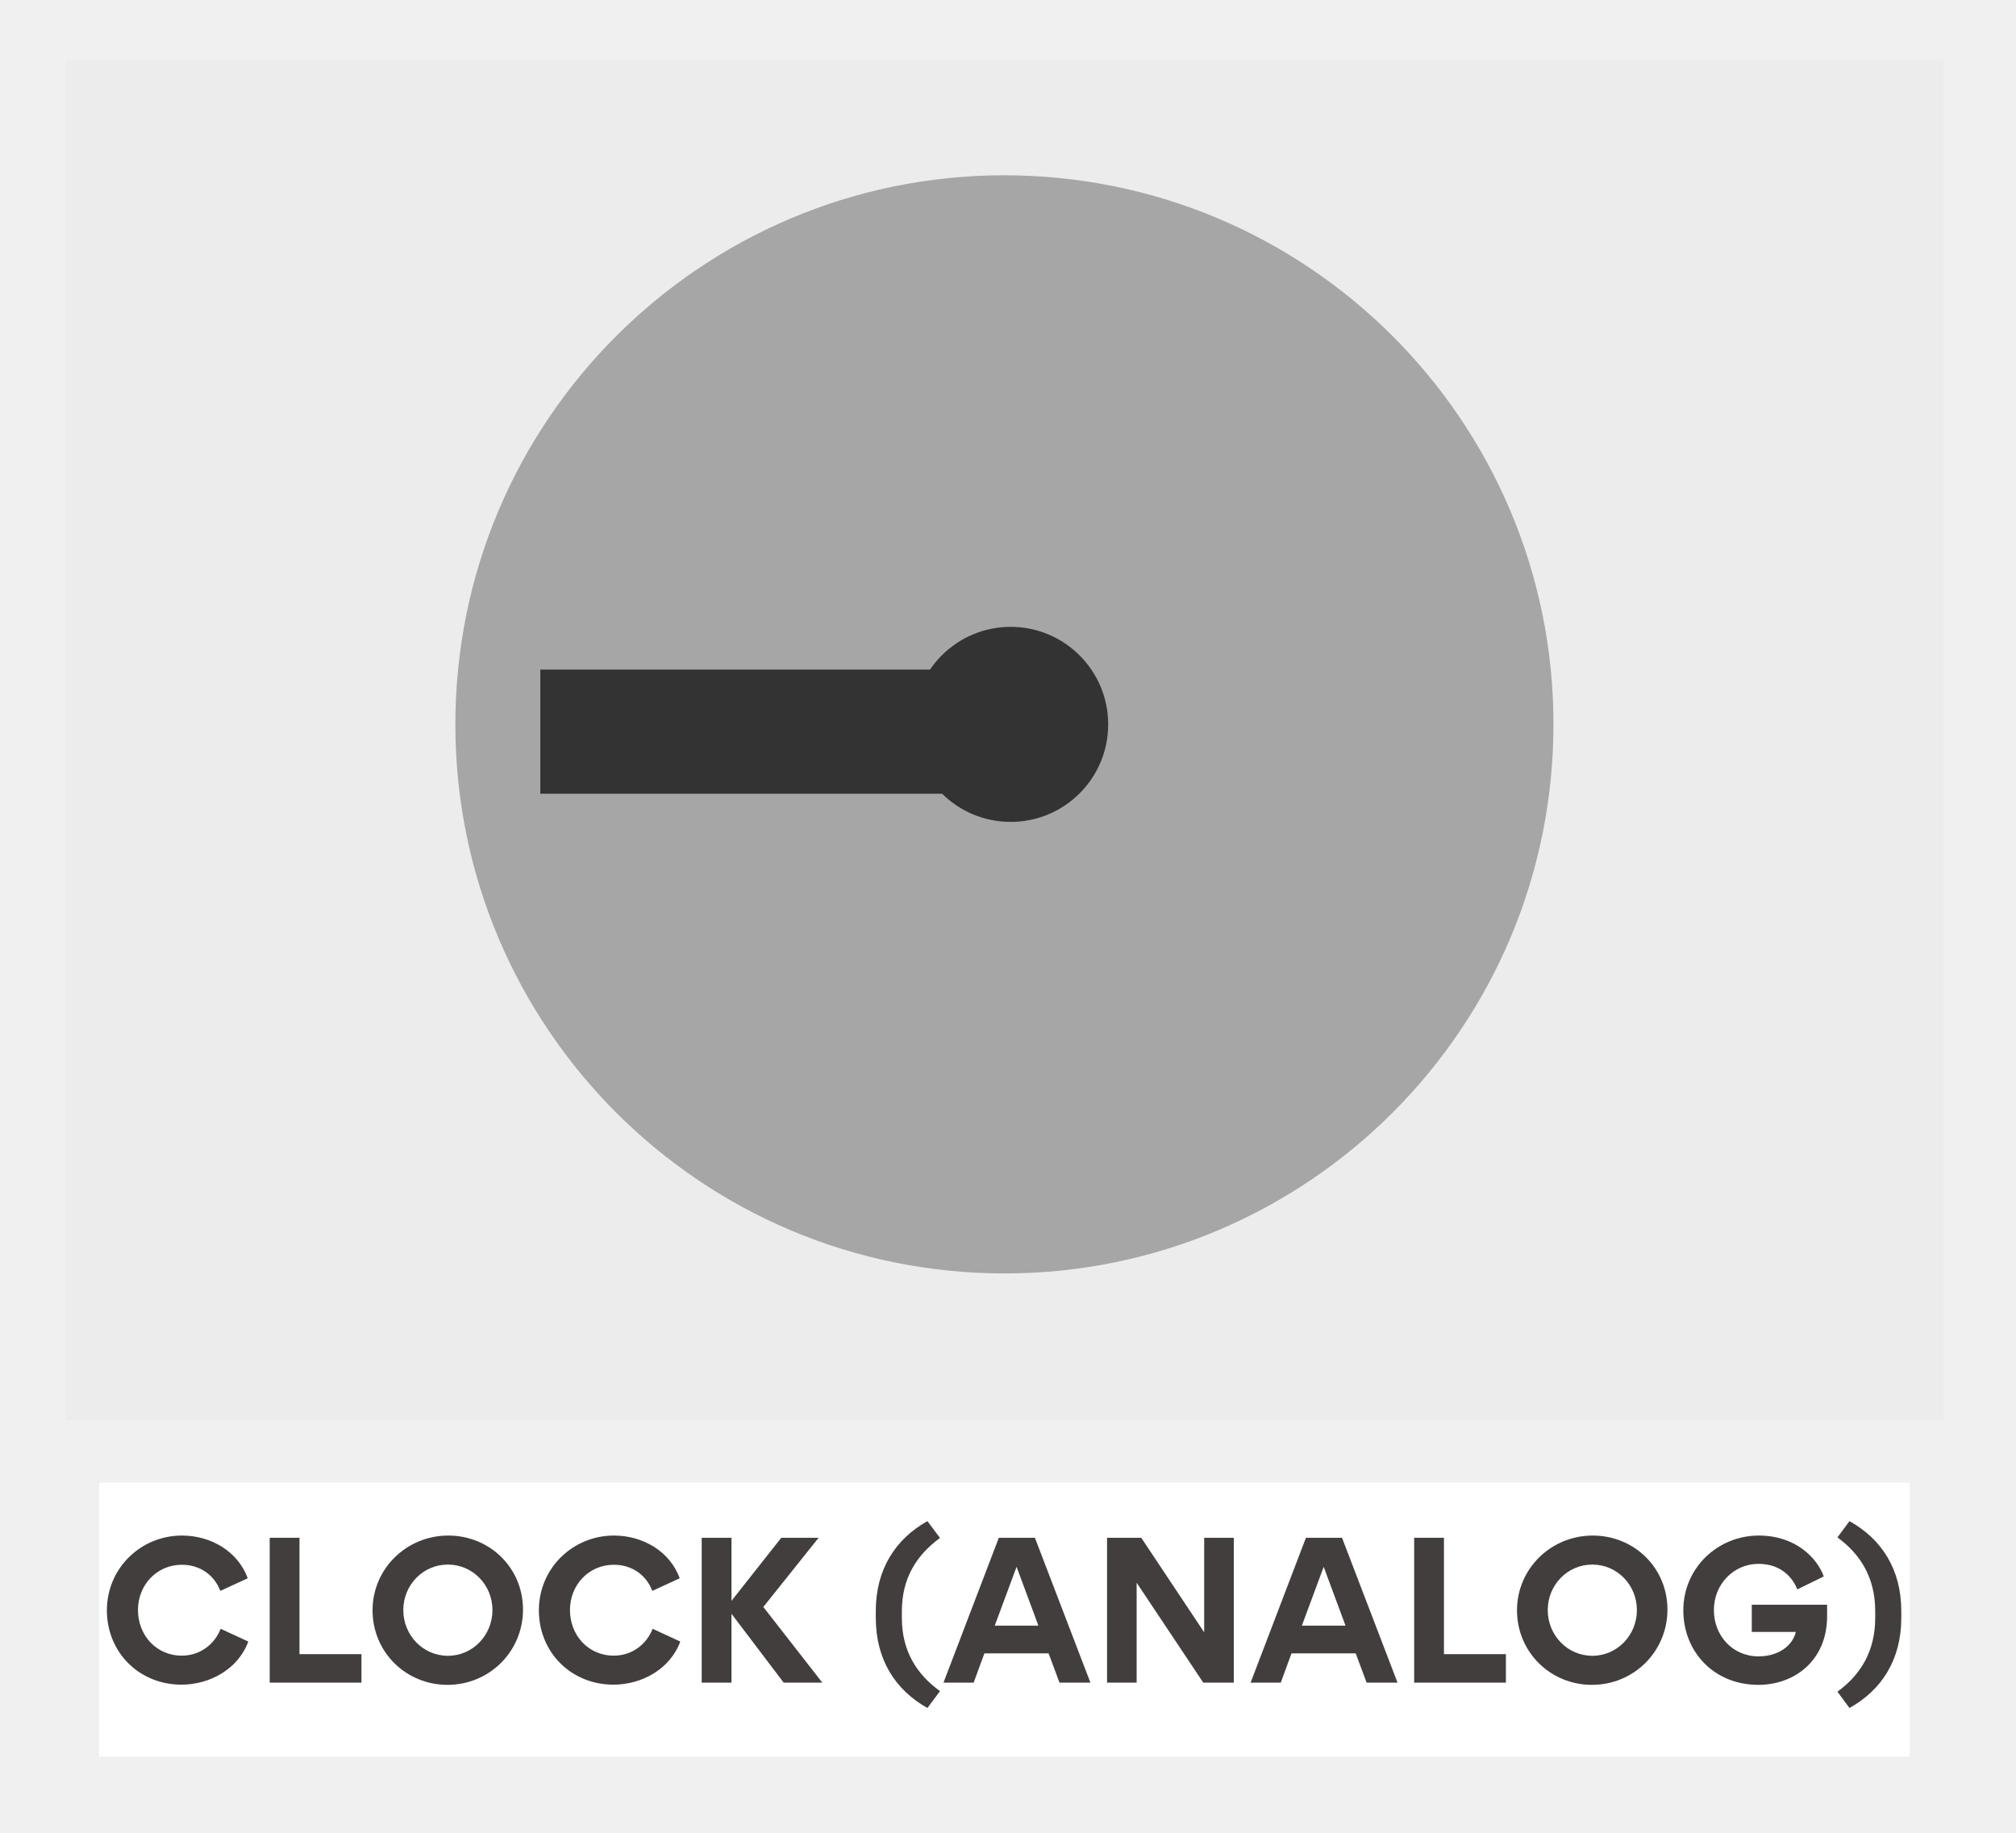
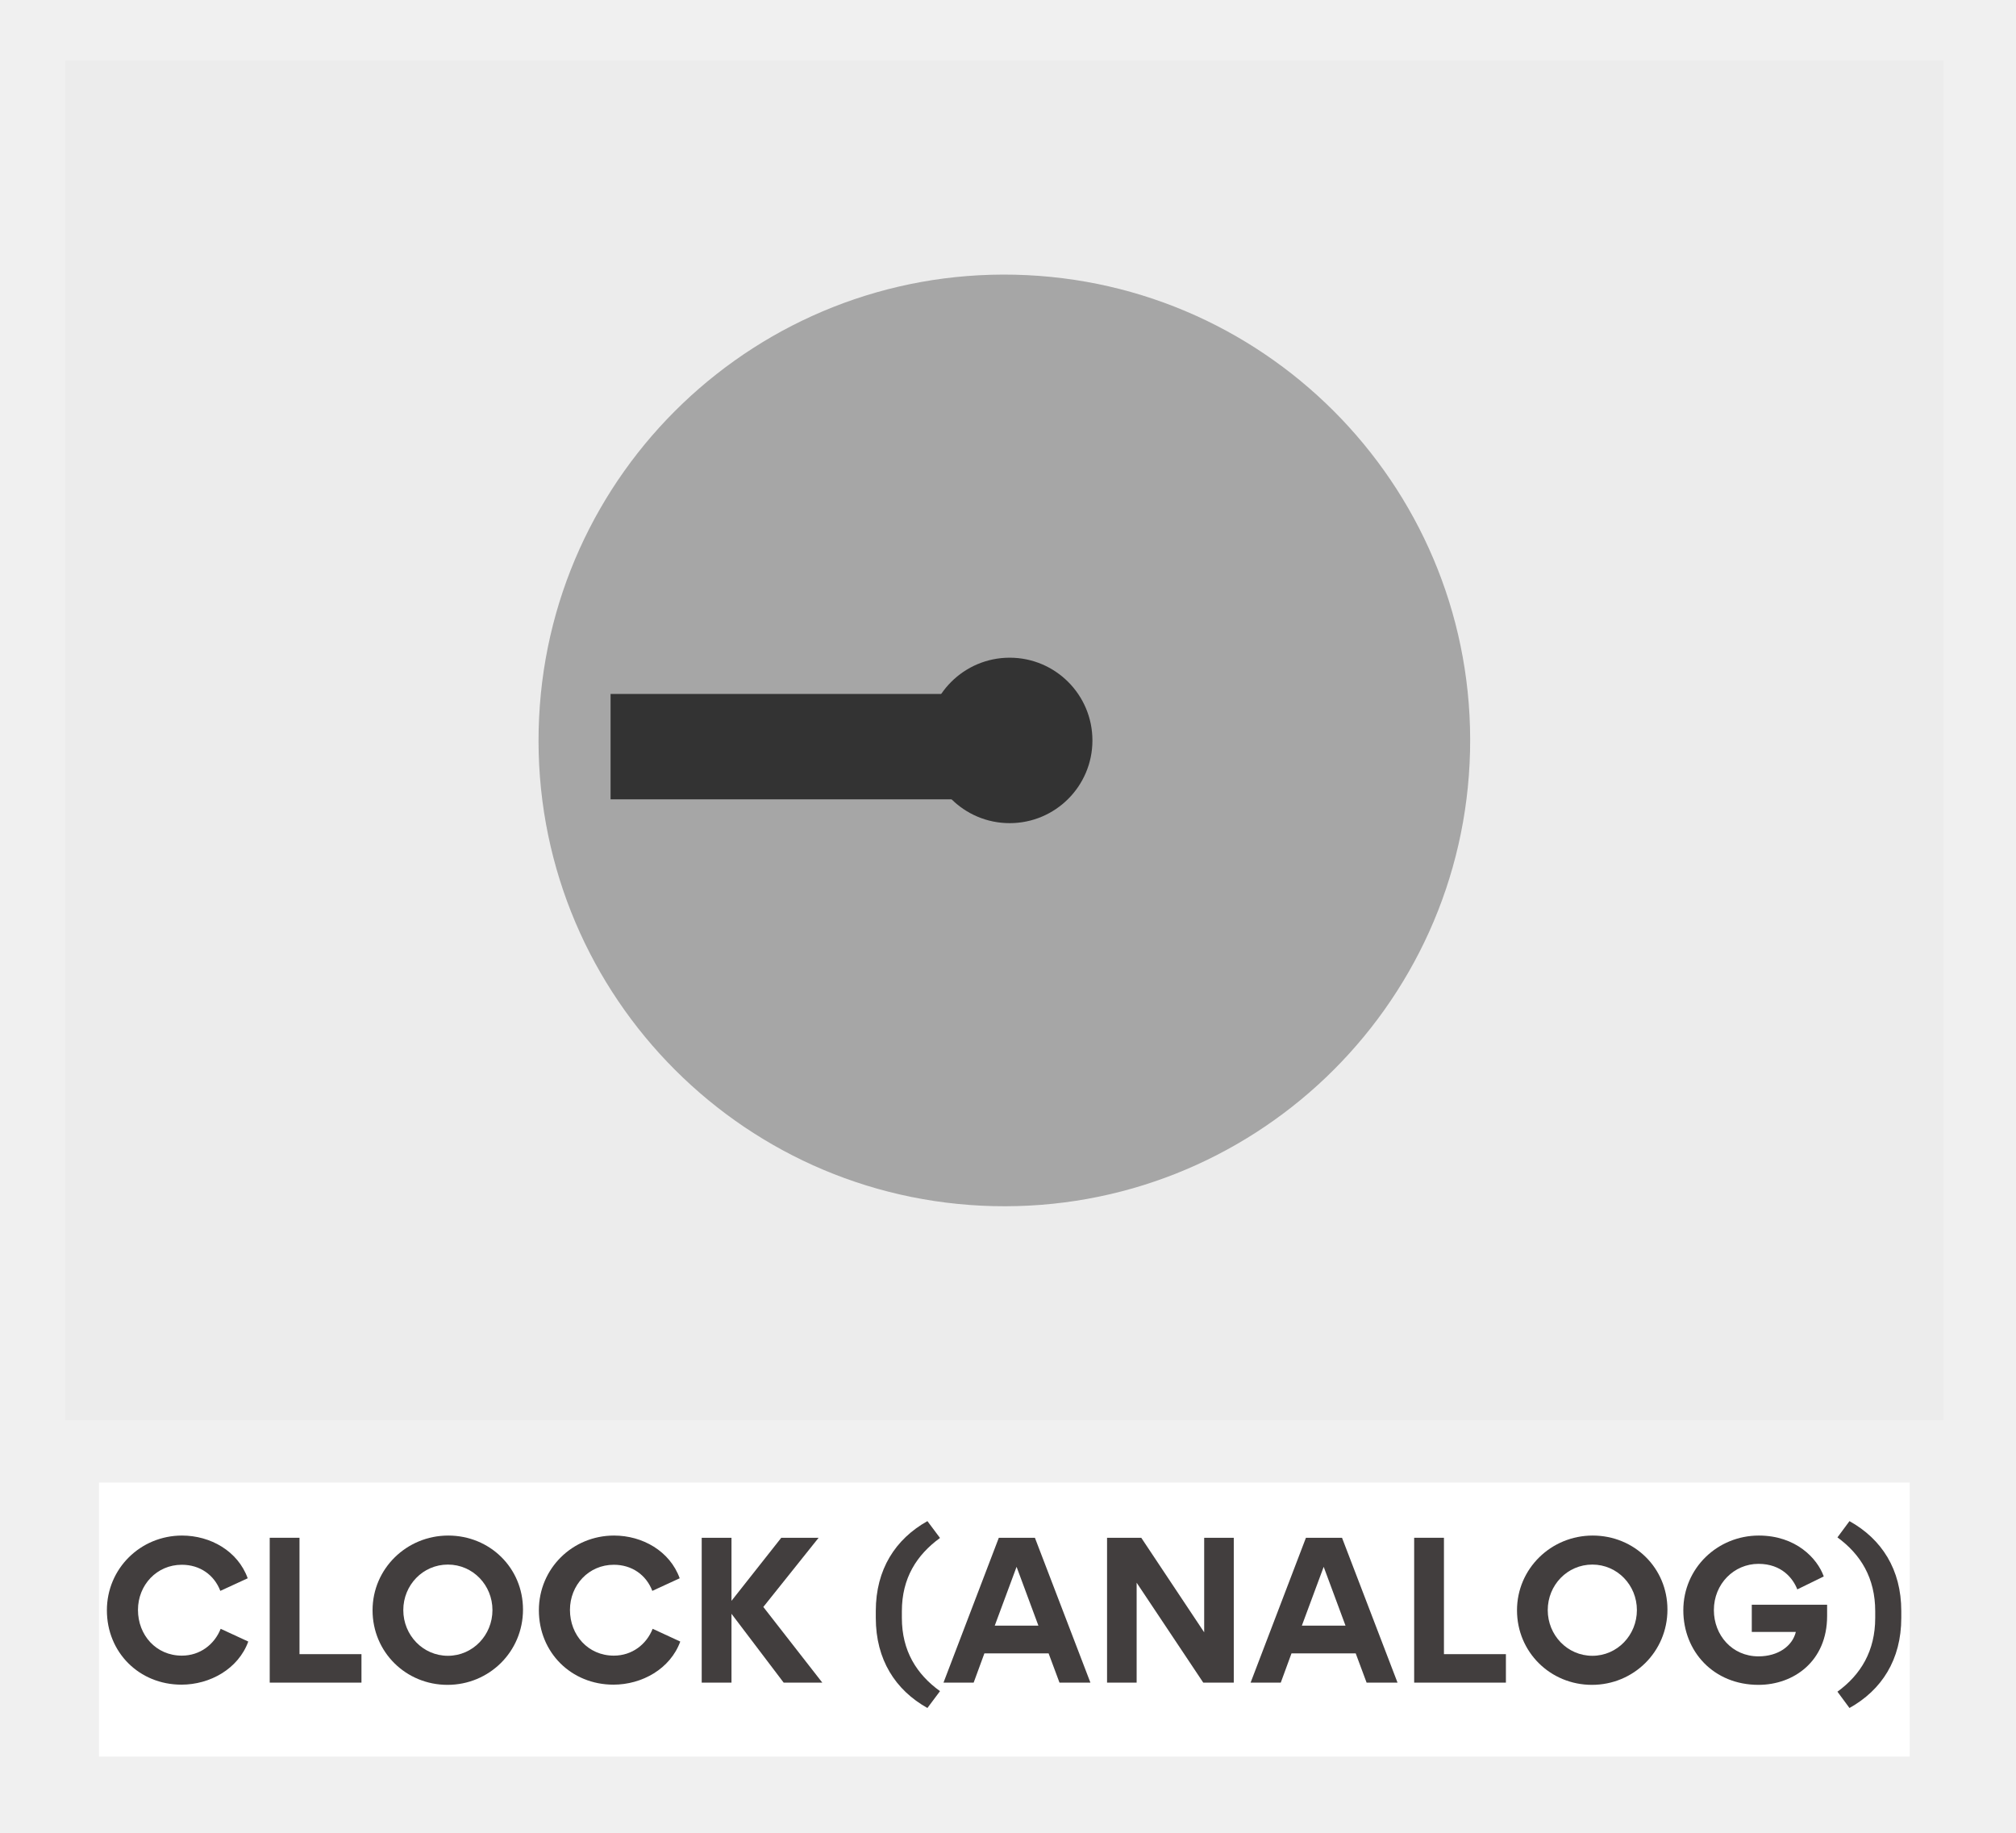
<svg xmlns="http://www.w3.org/2000/svg" width="275" zoomAndPan="magnify" viewBox="0 0 206.25 187.5" height="250" preserveAspectRatio="xMidYMid meet" version="1.0">
  <defs>
    <g />
-     <clipPath id="8dd41ec3dd">
+     <clipPath id="4ffa0ad5ed">
      <path d="M 6.664 6.203 L 198.84 6.203 L 198.84 145.293 L 6.664 145.293 Z M 6.664 6.203 " clip-rule="nonzero" />
    </clipPath>
-     <clipPath id="7acc6404e7">
-       <path d="M 46 17 L 159 17 L 159 131 L 46 131 Z M 46 17 " clip-rule="nonzero" />
+     <clipPath id="332ea28ad9">
+       <path d="M 55 28 L 151 28 L 151 124 L 55 124 Z M 55 28 " clip-rule="nonzero" />
    </clipPath>
-     <clipPath id="a3c3326c16">
-       <path d="M 47.91 16.645 L 160.223 19.258 L 157.605 131.57 L 45.293 128.953 Z M 47.91 16.645 " clip-rule="nonzero" />
+     <clipPath id="253916e725">
+       <path d="M 56.219 26.996 L 151.504 29.215 L 149.285 124.5 L 53.996 122.281 Z M 56.219 26.996 " clip-rule="nonzero" />
    </clipPath>
-     <clipPath id="71504102fc">
-       <path d="M 104.066 17.949 C 73.051 17.227 47.324 41.785 46.602 72.797 C 45.879 103.812 70.438 129.539 101.449 130.262 C 132.465 130.984 158.191 106.426 158.914 75.414 C 159.637 44.398 135.078 18.672 104.066 17.949 Z M 104.066 17.949 " clip-rule="nonzero" />
+     <clipPath id="8c4e7810e3">
+       <path d="M 103.859 28.105 C 77.547 27.492 55.719 48.324 55.109 74.637 C 54.496 100.953 75.328 122.777 101.641 123.391 C 127.953 124.004 149.781 103.172 150.395 76.859 C 151.008 50.543 130.172 28.719 103.859 28.105 Z M 103.859 28.105 " clip-rule="nonzero" />
    </clipPath>
-     <clipPath id="0c0b514d92">
+     <clipPath id="74deab0e11">
      <path d="M 10.125 151.676 L 195.379 151.676 L 195.379 179.699 L 10.125 179.699 Z M 10.125 151.676 " clip-rule="nonzero" />
    </clipPath>
-     <clipPath id="d84eb72382">
-       <path d="M 93.422 64.129 L 113.375 64.129 L 113.375 84.082 L 93.422 84.082 Z M 93.422 64.129 " clip-rule="nonzero" />
+     <clipPath id="501720ea8c">
+       <path d="M 94.832 67.285 L 111.762 67.285 L 111.762 84.211 L 94.832 84.211 Z M 94.832 67.285 " clip-rule="nonzero" />
    </clipPath>
-     <clipPath id="f2001ccaa8">
-       <path d="M 103.398 64.129 C 97.891 64.129 93.422 68.598 93.422 74.105 C 93.422 79.617 97.891 84.082 103.398 84.082 C 108.91 84.082 113.375 79.617 113.375 74.105 C 113.375 68.598 108.91 64.129 103.398 64.129 Z M 103.398 64.129 " clip-rule="nonzero" />
+     <clipPath id="cb0a0a1762">
+       <path d="M 103.297 67.285 C 98.621 67.285 94.832 71.074 94.832 75.75 C 94.832 80.422 98.621 84.211 103.297 84.211 C 107.973 84.211 111.762 80.422 111.762 75.75 C 111.762 71.074 107.973 67.285 103.297 67.285 Z M 103.297 67.285 " clip-rule="nonzero" />
    </clipPath>
  </defs>
-   <g clip-path="url(#8dd41ec3dd)">
+   <g clip-path="url(#4ffa0ad5ed)">
    <path fill="#ececec" d="M 6.664 6.203 L 198.84 6.203 L 198.84 145.293 L 6.664 145.293 Z M 6.664 6.203 " fill-opacity="1" fill-rule="nonzero" />
  </g>
-   <g clip-path="url(#7acc6404e7)">
-     <g clip-path="url(#a3c3326c16)">
-       <g clip-path="url(#71504102fc)">
-         <path fill="#a6a6a6" d="M 47.91 16.645 L 160.223 19.258 L 157.605 131.57 L 45.293 128.953 Z M 47.91 16.645 " fill-opacity="1" fill-rule="nonzero" />
+   <g clip-path="url(#332ea28ad9)">
+     <g clip-path="url(#253916e725)">
+       <g clip-path="url(#8c4e7810e3)">
+         <path fill="#a6a6a6" d="M 56.219 26.996 L 151.504 29.215 L 149.285 124.5 L 53.996 122.281 Z M 56.219 26.996 " fill-opacity="1" fill-rule="nonzero" />
      </g>
    </g>
  </g>
-   <g clip-path="url(#0c0b514d92)">
+   <g clip-path="url(#74deab0e11)">
    <path fill="#ffffff" d="M 10.125 151.676 L 195.379 151.676 L 195.379 179.699 L 10.125 179.699 Z M 10.125 151.676 " fill-opacity="1" fill-rule="nonzero" />
  </g>
  <g fill="#423e3e" fill-opacity="1">
    <g transform="translate(10.12334, 172.1396)">
      <g>
        <path d="M 0.812 -7.402 C 0.812 -3.086 4.125 0.207 8.441 0.207 C 11.355 0.207 14.254 -1.402 15.277 -4.203 L 12.453 -5.508 C 11.812 -3.898 10.336 -2.762 8.48 -2.762 C 5.848 -2.762 3.992 -4.863 3.992 -7.438 C 3.992 -9.977 5.906 -12.059 8.48 -12.059 C 10.336 -12.059 11.793 -11.016 12.418 -9.387 L 15.219 -10.676 C 14.215 -13.457 11.414 -15.047 8.5 -15.047 C 4.258 -15.047 0.812 -11.68 0.812 -7.402 Z M 0.812 -7.402 " />
      </g>
    </g>
  </g>
  <g fill="#423e3e" fill-opacity="1">
    <g transform="translate(25.87085, 172.1396)">
      <g>
        <path d="M 1.723 -14.82 L 1.723 0 L 11.109 0 L 11.109 -2.914 L 4.77 -2.914 L 4.77 -14.82 Z M 1.723 -14.82 " />
      </g>
    </g>
  </g>
  <g fill="#423e3e" fill-opacity="1">
    <g transform="translate(37.30293, 172.1396)">
      <g>
        <path d="M 0.812 -7.402 C 0.812 -3.125 4.223 0.227 8.48 0.227 C 12.738 0.227 16.203 -3.16 16.203 -7.477 C 16.203 -11.734 12.816 -15.047 8.555 -15.047 C 4.297 -15.047 0.812 -11.66 0.812 -7.402 Z M 3.957 -7.422 C 3.957 -9.977 5.961 -12.078 8.52 -12.078 C 11.074 -12.078 13.078 -9.977 13.078 -7.422 C 13.078 -4.863 11.074 -2.746 8.52 -2.746 C 5.961 -2.746 3.957 -4.863 3.957 -7.422 Z M 3.957 -7.422 " />
      </g>
    </g>
  </g>
  <g fill="#423e3e" fill-opacity="1">
    <g transform="translate(54.31857, 172.1396)">
      <g>
        <path d="M 0.812 -7.402 C 0.812 -3.086 4.125 0.207 8.441 0.207 C 11.355 0.207 14.254 -1.402 15.277 -4.203 L 12.453 -5.508 C 11.812 -3.898 10.336 -2.762 8.48 -2.762 C 5.848 -2.762 3.992 -4.863 3.992 -7.438 C 3.992 -9.977 5.906 -12.059 8.48 -12.059 C 10.336 -12.059 11.793 -11.016 12.418 -9.387 L 15.219 -10.676 C 14.215 -13.457 11.414 -15.047 8.5 -15.047 C 4.258 -15.047 0.812 -11.68 0.812 -7.402 Z M 0.812 -7.402 " />
      </g>
    </g>
  </g>
  <g fill="#423e3e" fill-opacity="1">
    <g transform="translate(70.06608, 172.1396)">
      <g>
        <path d="M 4.77 0 L 4.77 -7.043 L 10.109 0 L 14.062 0 L 8.027 -7.742 L 13.684 -14.82 L 9.863 -14.82 L 4.77 -8.367 L 4.77 -14.82 L 1.723 -14.82 L 1.723 0 Z M 4.77 0 " />
      </g>
    </g>
  </g>
  <g fill="#423e3e" fill-opacity="1">
    <g transform="translate(83.99657, 172.1396)">
      <g />
    </g>
  </g>
  <g fill="#423e3e" fill-opacity="1">
    <g transform="translate(88.74731, 172.1396)">
      <g>
        <path d="M 6.133 2.594 L 7.422 0.871 C 5.035 -0.852 3.52 -3.238 3.52 -6.625 L 3.52 -7.305 C 3.52 -10.695 5.035 -13.062 7.422 -14.801 L 6.133 -16.523 C 2.859 -14.688 0.852 -11.586 0.852 -7.324 L 0.852 -6.625 C 0.852 -2.348 2.859 0.758 6.133 2.594 Z M 6.133 2.594 " />
      </g>
    </g>
  </g>
  <g fill="#423e3e" fill-opacity="1">
    <g transform="translate(96.54535, 172.1396)">
      <g>
        <path d="M 3.066 0 L 4.164 -2.992 L 10.734 -2.992 L 11.848 0 L 15.012 0 L 9.332 -14.82 L 5.641 -14.82 L -0.02 0 Z M 7.457 -11.848 L 9.691 -5.828 L 5.223 -5.828 Z M 7.457 -11.848 " />
      </g>
    </g>
  </g>
  <g fill="#423e3e" fill-opacity="1">
    <g transform="translate(111.5358, 172.1396)">
      <g>
        <path d="M 4.75 -10.223 L 11.566 0 L 14.688 0 L 14.688 -14.82 L 11.66 -14.82 L 11.66 -5.148 L 5.223 -14.82 L 1.723 -14.82 L 1.723 0 L 4.75 0 Z M 4.75 -10.223 " />
      </g>
    </g>
  </g>
  <g fill="#423e3e" fill-opacity="1">
    <g transform="translate(127.9647, 172.1396)">
      <g>
        <path d="M 3.066 0 L 4.164 -2.992 L 10.734 -2.992 L 11.848 0 L 15.012 0 L 9.332 -14.82 L 5.641 -14.82 L -0.02 0 Z M 7.457 -11.848 L 9.691 -5.828 L 5.223 -5.828 Z M 7.457 -11.848 " />
      </g>
    </g>
  </g>
  <g fill="#423e3e" fill-opacity="1">
    <g transform="translate(142.9551, 172.1396)">
      <g>
        <path d="M 1.723 -14.82 L 1.723 0 L 11.109 0 L 11.109 -2.914 L 4.77 -2.914 L 4.77 -14.82 Z M 1.723 -14.82 " />
      </g>
    </g>
  </g>
  <g fill="#423e3e" fill-opacity="1">
    <g transform="translate(154.3872, 172.1396)">
      <g>
        <path d="M 0.812 -7.402 C 0.812 -3.125 4.223 0.227 8.48 0.227 C 12.738 0.227 16.203 -3.16 16.203 -7.477 C 16.203 -11.734 12.816 -15.047 8.555 -15.047 C 4.297 -15.047 0.812 -11.66 0.812 -7.402 Z M 3.957 -7.422 C 3.957 -9.977 5.961 -12.078 8.52 -12.078 C 11.074 -12.078 13.078 -9.977 13.078 -7.422 C 13.078 -4.863 11.074 -2.746 8.52 -2.746 C 5.961 -2.746 3.957 -4.863 3.957 -7.422 Z M 3.957 -7.422 " />
      </g>
    </g>
  </g>
  <g fill="#423e3e" fill-opacity="1">
    <g transform="translate(171.4028, 172.1396)">
      <g>
        <path d="M 3.938 -7.422 C 3.938 -10.109 6 -12.152 8.5 -12.152 C 10.883 -12.152 12.039 -10.656 12.473 -9.539 L 15.18 -10.863 C 14.52 -12.719 12.324 -15.047 8.535 -15.047 C 4.316 -15.047 0.812 -11.719 0.812 -7.402 C 0.812 -3.18 3.918 0.227 8.5 0.227 C 12.113 0.227 15.523 -2.195 15.523 -6.812 L 15.523 -7.969 L 7.816 -7.969 L 7.816 -5.188 L 12.324 -5.188 C 11.965 -3.73 10.504 -2.688 8.5 -2.688 C 5.812 -2.688 3.938 -4.848 3.938 -7.422 Z M 3.938 -7.422 " />
      </g>
    </g>
  </g>
  <g fill="#423e3e" fill-opacity="1">
    <g transform="translate(187.6235, 172.1396)">
      <g>
        <path d="M 0.359 0.926 L 1.59 2.594 C 4.883 0.758 6.891 -2.348 6.891 -6.625 L 6.891 -7.324 C 6.891 -11.586 4.883 -14.688 1.59 -16.523 L 0.359 -14.859 C 2.746 -13.117 4.223 -10.695 4.223 -7.305 L 4.223 -6.625 C 4.223 -3.238 2.746 -0.812 0.359 0.926 Z M 0.359 0.926 " />
      </g>
    </g>
  </g>
-   <path stroke-linecap="butt" transform="matrix(0.747283, 0.000000000000000169, -0.000000000000000169, 0.747283, 55.27556, 68.50145)" fill="none" stroke-linejoin="miter" d="M 0.002 8.498 L 62.918 8.498 " stroke="#333333" stroke-width="17" stroke-opacity="1" stroke-miterlimit="4" />
-   <g clip-path="url(#d84eb72382)">
-     <g clip-path="url(#f2001ccaa8)">
-       <path fill="#333333" d="M 93.422 64.129 L 113.375 64.129 L 113.375 84.082 L 93.422 84.082 Z M 93.422 64.129 " fill-opacity="1" fill-rule="nonzero" />
+   <path stroke-linecap="butt" transform="matrix(0.634013, 0.000000000000000143, -0.000000000000000143, 0.634013, 62.46634, 70.99299)" fill="none" stroke-linejoin="miter" d="M -0.002 8.501 L 62.922 8.501 " stroke="#333333" stroke-width="17" stroke-opacity="1" stroke-miterlimit="4" />
+   <g clip-path="url(#501720ea8c)">
+     <g clip-path="url(#cb0a0a1762)">
+       <path fill="#333333" d="M 94.832 67.285 L 111.762 67.285 L 111.762 84.211 L 94.832 84.211 Z M 94.832 67.285 " fill-opacity="1" fill-rule="nonzero" />
    </g>
  </g>
</svg>
